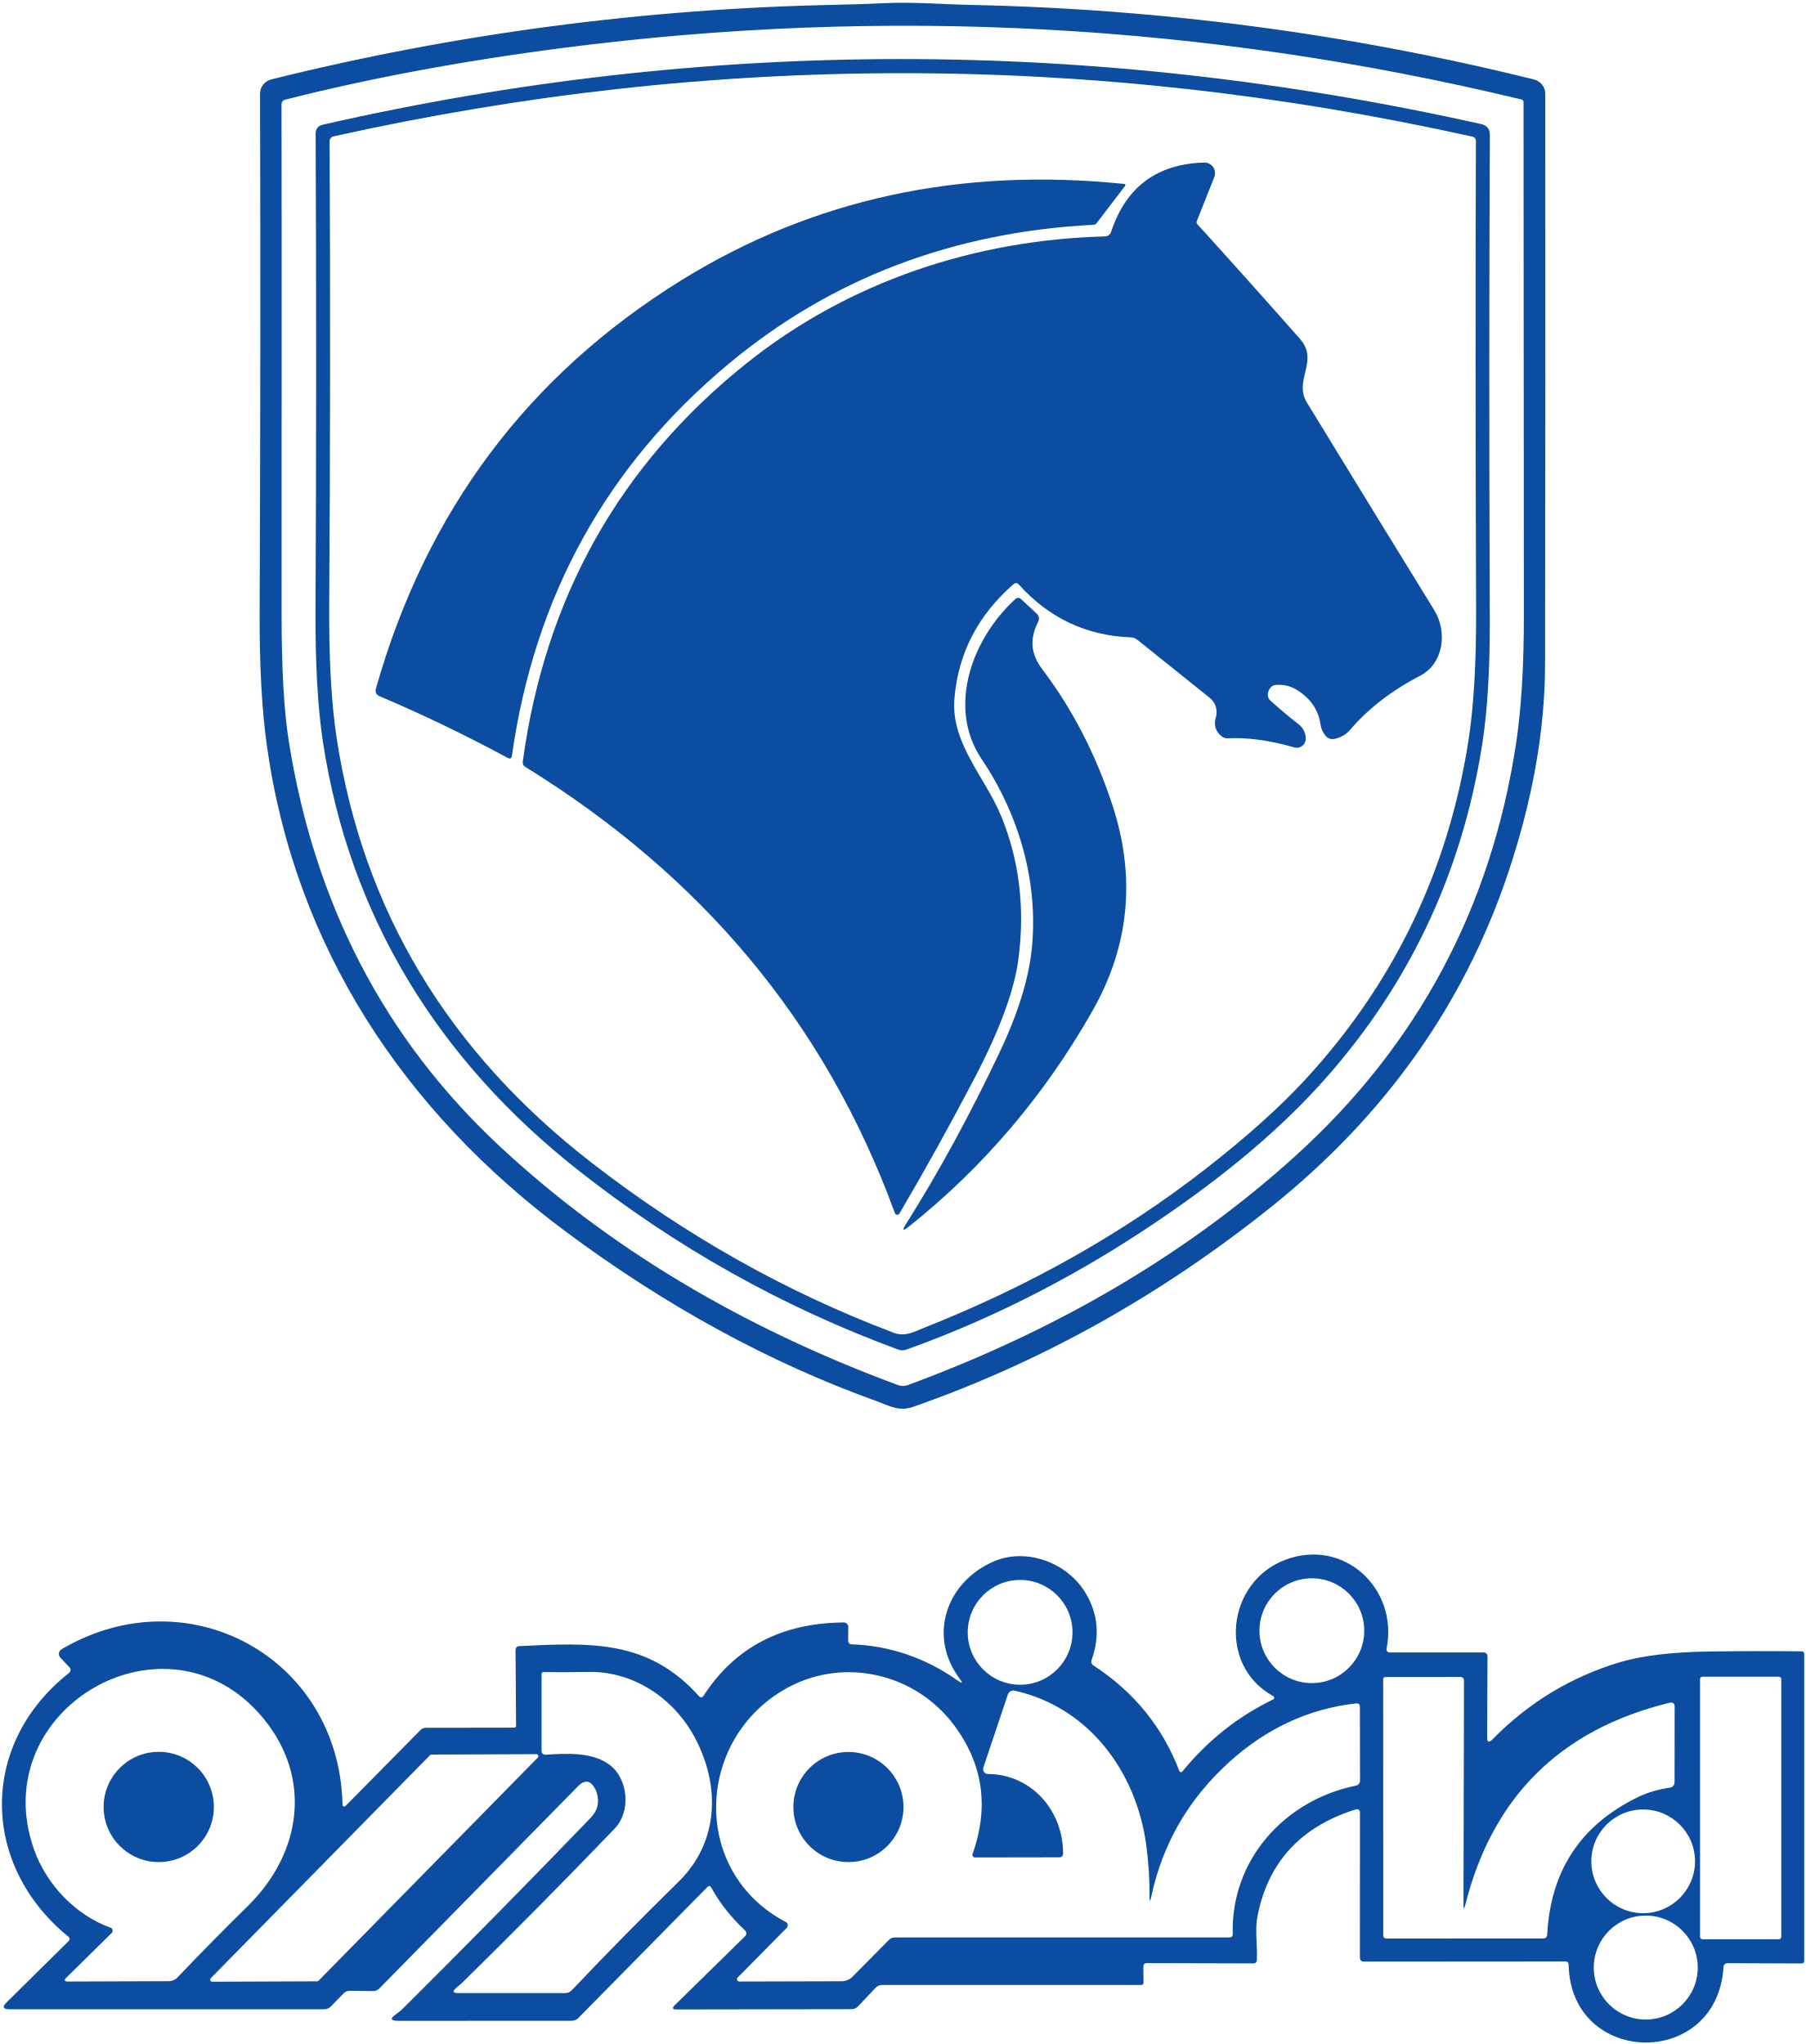
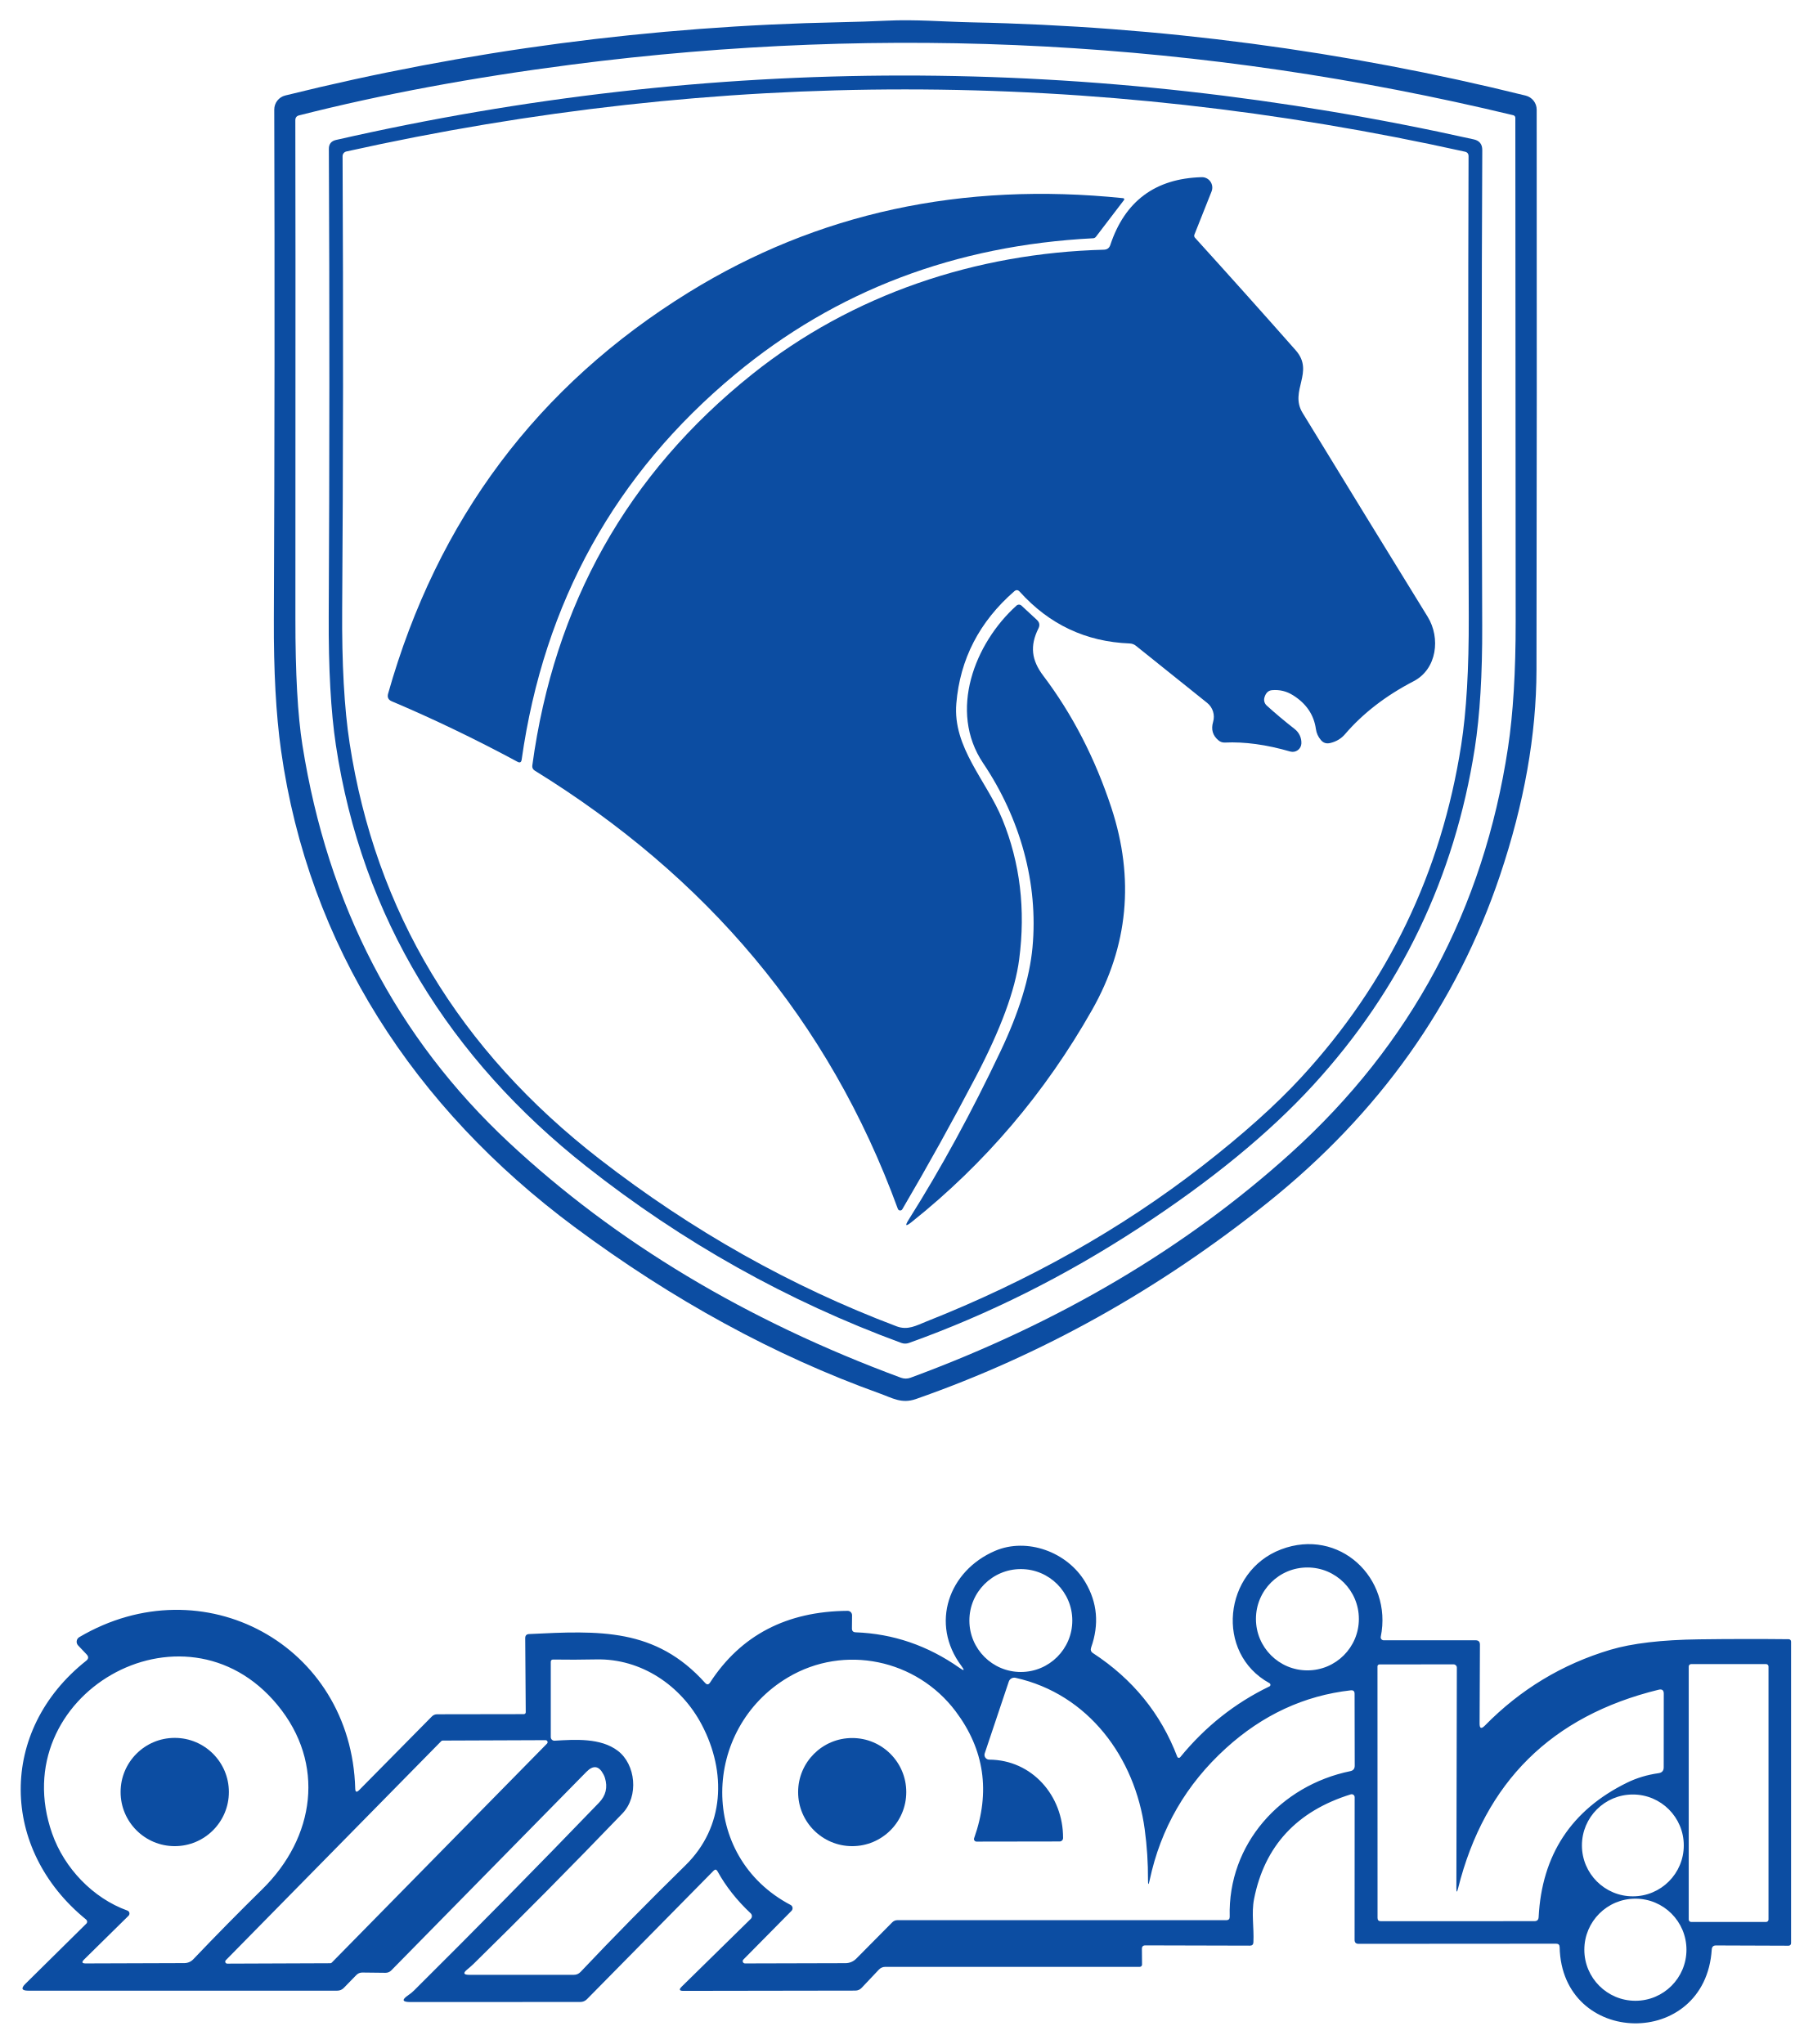
- <svg xmlns="http://www.w3.org/2000/svg" version="1.1" viewBox="0.00 0.00 265.00 300.00">
+ <svg xmlns="http://www.w3.org/2000/svg" version="1.1" viewBox="-2.81 -2.62 270.8 305.49">
  <path fill="#0c4da2" d="   M 128.61 205.63   Q 105.13 197.19 83.02 180.75   C 59.07 162.94 43.29 138.75 39.18 109.51   Q 38.06 101.54 38.11 89.93   Q 38.28 50.75 38.17 13.77   A 2.17 2.17 0.0 0 1 39.82 11.65   Q 80.49 1.55 122.82 0.70   Q 126.24 0.63 129.68 0.47   C 133.98 0.26 138.14 0.63 142.40 0.72   Q 184.58 1.60 225.17 11.67   A 2.17 2.16 7.0 0 1 226.81 13.77   Q 226.85 56.62 226.78 97.52   Q 226.75 112.07 221.33 128.21   Q 211.61 157.11 186.56 177.16   Q 162.24 196.62 134.04 206.48   C 131.91 207.22 130.56 206.33 128.61 205.63   Z   M 82.59 7.04   Q 60.47 9.90 41.89 14.62   Q 41.32 14.76 41.32 15.35   Q 41.36 19.88 41.33 89.84   Q 41.32 102.08 42.38 108.75   Q 48.06 144.64 73.26 168.16   Q 97.20 190.49 131.81 203.29   Q 132.53 203.55 133.25 203.29   Q 166.50 191.03 190.07 169.72   Q 217.03 145.33 222.52 109.15   Q 223.68 101.52 223.67 90.24   Q 223.63 53.15 223.62 14.99   A 0.40 0.40 0.0 0 0 223.31 14.60   Q 153.72 -2.16 82.59 7.04   Z" />
  <path fill="#0c4da2" d="   M 47.39 18.30   Q 131.65 -0.92 217.40 18.21   Q 218.69 18.49 218.68 19.82   Q 218.52 52.67 218.67 90.90   Q 218.71 101.82 217.56 109.22   Q 213.03 138.15 193.42 159.55   Q 183.52 170.36 167.38 180.90   Q 150.85 191.70 133.02 198.09   A 1.70 1.66 -44.3 0 1 131.87 198.09   Q 106.38 188.72 84.82 171.72   C 64.44 155.65 51.26 134.56 47.38 108.75   Q 46.25 101.24 46.31 89.47   Q 46.49 55.26 46.33 19.64   Q 46.32 18.55 47.39 18.30   Z   M 135.61 194.89   Q 158.66 185.77 176.79 171.69   Q 185.94 164.58 191.63 158.40   Q 211.07 137.29 215.53 108.74   Q 216.70 101.27 216.66 89.51   Q 216.52 52.35 216.63 20.73   Q 216.63 20.17 216.09 20.05   Q 132.41 1.45 48.94 20.02   A 0.72 0.72 0.0 0 0 48.38 20.72   Q 48.55 55.92 48.32 88.38   Q 48.23 100.65 49.43 108.44   Q 55.24 146.18 86.83 170.65   Q 107.50 186.67 131.17 195.61   C 132.84 196.24 134.10 195.49 135.61 194.89   Z" />
  <path fill="#0c4da2" d="   M 163.10 33.99   Q 166.36 24.16 176.74 23.86   A 1.56 1.55 -80.0 0 1 178.23 25.99   L 175.66 32.46   A 0.45 0.43 35.5 0 0 175.74 32.90   Q 183.44 41.39 190.80 49.73   C 193.68 52.99 189.80 55.78 191.83 59.09   Q 201.58 75.05 210.52 89.56   C 212.47 92.72 211.91 97.38 208.43 99.19   Q 202.18 102.43 198.16 107.12   Q 197.33 108.09 196.00 108.42   Q 195.12 108.65 194.57 107.99   Q 193.95 107.27 193.82 106.34   Q 193.37 103.15 190.40 101.29   Q 188.95 100.38 187.26 100.53   Q 186.41 100.61 186.12 101.66   A 1.18 1.17 28.9 0 0 186.46 102.82   Q 188.35 104.54 190.65 106.34   C 191.31 106.86 191.69 107.65 191.65 108.50   A 1.31 1.31 0.0 0 1 189.98 109.70   Q 184.63 108.15 180.21 108.36   Q 179.68 108.38 179.27 108.04   Q 177.96 106.96 178.46 105.27   A 2.67 2.67 0.0 0 0 177.57 102.43   L 166.93 93.90   Q 166.52 93.57 165.99 93.55   Q 156.19 93.17 149.56 85.81   Q 149.17 85.38 148.74 85.76   Q 140.92 92.58 140.09 102.52   C 139.53 109.09 144.61 114.06 146.96 119.81   Q 150.95 129.57 149.48 140.77   Q 148.58 147.66 143.02 158.28   Q 137.72 168.40 132.02 178.11   A 0.37 0.37 0.0 0 1 131.35 178.05   C 121.00 149.73 102.69 128.37 77.09 112.55   Q 76.67 112.28 76.73 111.79   Q 81.64 75.64 109.60 53.30   C 124.56 41.35 143.06 35.21 162.14 34.70   Q 162.87 34.68 163.10 33.99   Z" />
  <path fill="#0c4da2" d="   M 165.15 27.27   L 160.95 32.77   Q 160.78 32.98 160.52 32.99   Q 129.60 34.59 107.06 53.31   Q 80.14 75.66 75.14 110.91   Q 75.05 111.53 74.51 111.23   Q 65.05 106.14 55.72 102.19   Q 54.96 101.86 55.18 101.06   Q 66.22 62.01 100.11 41.07   Q 128.93 23.27 165.03 27.00   A 0.17 0.17 0.0 0 1 165.15 27.27   Z" />
  <path fill="#0c4da2" d="   M 152.36 91.30   C 151.04 93.94 151.34 96.07 153.08 98.37   Q 159.60 107.00 163.26 118.11   Q 168.48 134.00 160.38 148.31   Q 149.84 166.92 133.40 180.03   Q 132.07 181.09 132.98 179.65   Q 140.21 168.19 146.70 154.49   Q 150.83 145.79 151.47 138.99   C 152.37 129.40 149.63 119.67 144.09 111.43   C 138.87 103.66 142.84 93.51 149.08 87.89   A 0.55 0.55 0.0 0 1 149.83 87.90   L 152.13 90.03   Q 152.72 90.58 152.36 91.30   Z" />
  <path fill="#0c4da2" d="   M 140.86 246.38   C 136.11 240.04 138.96 232.14 145.87 229.17   C 150.64 227.12 156.69 229.32 159.37 233.86   Q 162.07 238.42 160.23 243.62   Q 160.05 244.15 160.51 244.45   Q 169.42 250.27 173.10 259.93   A 0.26 0.26 0.0 0 0 173.55 260.00   Q 179.14 253.16 186.87 249.43   A 0.28 0.27 46.5 0 0 186.88 248.94   C 178.68 244.44 180.01 232.22 188.61 228.95   C 197.28 225.65 205.31 233.20 203.51 242.01   A 0.44 0.44 0.0 0 0 203.94 242.53   L 217.68 242.53   Q 218.33 242.53 218.33 243.18   L 218.28 254.97   Q 218.27 256.09 219.06 255.29   Q 227.01 247.18 237.82 243.95   Q 242.70 242.50 251.07 242.39   Q 257.79 242.30 264.47 242.37   A 0.36 0.35 90.0 0 1 264.82 242.73   L 264.82 287.81   A 0.37 0.37 0.0 0 1 264.45 288.18   L 253.60 288.14   Q 253.01 288.14 252.97 288.74   C 252.01 303.74 230.56 303.30 230.24 288.39   Q 230.23 287.88 229.72 287.88   L 200.20 287.90   Q 199.60 287.90 199.60 287.31   L 199.61 265.98   A 0.45 0.44 -8.7 0 0 199.03 265.56   Q 186.93 269.32 184.58 281.19   C 184.16 283.32 184.59 285.50 184.48 287.67   Q 184.46 288.17 183.96 288.17   L 168.34 288.13   Q 167.81 288.13 167.82 288.66   L 167.84 291.00   A 0.34 0.34 0.0 0 1 167.50 291.34   L 129.49 291.34   Q 128.91 291.34 128.51 291.76   L 125.95 294.47   Q 125.56 294.89 124.98 294.89   L 99.28 294.93   Q 98.42 294.93 99.03 294.32   L 109.37 284.17   A 0.57 0.57 0.0 0 0 109.36 283.34   Q 106.26 280.43 104.40 277.05   Q 104.16 276.62 103.82 276.97   L 84.89 296.18   Q 84.48 296.59 83.89 296.59   L 58.50 296.60   Q 56.68 296.60 58.19 295.58   Q 58.67 295.26 59.07 294.86   Q 72.98 281.04 86.69 266.81   Q 88.24 265.21 87.58 263.09   Q 87.50 262.83 87.37 262.59   Q 86.36 260.62 84.81 262.20   L 55.66 291.87   A 1.21 1.18 21.7 0 1 54.80 292.23   L 51.33 292.19   Q 50.80 292.19 50.43 292.57   L 48.57 294.48   Q 48.16 294.90 47.58 294.90   L 1.41 294.90   Q -0.06 294.90 0.99 293.87   L 10.09 284.88   A 0.41 0.41 0.0 0 0 10.06 284.27   C -2.85 273.77 -3.10 256.02 10.07 245.59   Q 10.62 245.15 10.13 244.64   L 8.87 243.31   A 0.80 0.80 0.0 0 1 9.04 242.06   C 27.51 231.18 49.68 243.20 50.27 264.70   Q 50.29 265.49 50.85 264.93   L 61.71 253.93   Q 62.04 253.59 62.52 253.59   L 75.47 253.57   A 0.28 0.28 0.0 0 0 75.75 253.29   L 75.67 242.21   Q 75.67 241.62 76.26 241.60   C 86.72 241.09 95.14 240.65 102.56 248.91   Q 102.96 249.35 103.29 248.85   Q 110.19 238.23 123.85 238.13   A 0.66 0.66 0.0 0 1 124.51 238.79   L 124.49 240.75   Q 124.48 241.32 125.04 241.34   Q 133.46 241.65 140.59 246.67   Q 141.62 247.40 140.86 246.38   Z   M 200.24 239.34   A 7.69 7.69 0.0 0 0 192.55 231.65   A 7.69 7.69 0.0 0 0 184.86 239.34   A 7.69 7.69 0.0 0 0 192.55 247.03   A 7.69 7.69 0.0 0 0 200.24 239.34   Z   M 157.42 239.58   A 7.69 7.69 0.0 0 0 149.73 231.89   A 7.69 7.69 0.0 0 0 142.04 239.58   A 7.69 7.69 0.0 0 0 149.73 247.27   A 7.69 7.69 0.0 0 0 157.42 239.58   Z   M 16.23 282.93   A 0.47 0.47 0.0 0 1 16.40 283.70   L 9.76 290.24   Q 9.15 290.84 10.01 290.83   L 24.74 290.78   A 1.86 1.83 -67.9 0 0 26.08 290.20   Q 31.17 284.86 36.37 279.75   C 44.27 272.00 45.87 260.95 38.64 252.19   C 24.62 235.20 -2.27 250.77 4.98 271.41   C 6.80 276.60 11.09 281.08 16.23 282.93   Z   M 79.49 257.00   A 0.54 0.54 0.0 0 0 80.06 257.54   C 83.11 257.36 86.93 257.09 89.51 259.05   C 92.17 261.07 92.69 265.82 90.19 268.42   Q 78.84 280.22 67.94 290.91   Q 67.51 291.32 67.02 291.72   Q 66.01 292.53 67.30 292.53   L 82.94 292.53   Q 83.53 292.53 83.94 292.10   Q 91.26 284.36 99.64 276.14   C 105.45 270.43 105.79 262.26 102.05 255.15   C 98.96 249.28 93.00 245.24 86.27 245.39   Q 82.97 245.46 79.86 245.41   Q 79.49 245.40 79.49 245.77   L 79.49 257.00   Z   M 168.73 278.35   Q 168.75 274.55 168.24 270.79   C 166.80 260.08 159.85 250.57 148.93 248.14   A 0.86 0.86 0.0 0 0 147.93 248.70   L 144.33 259.44   A 0.71 0.71 0.0 0 0 145.00 260.37   C 151.39 260.40 156.07 265.75 156.04 272.09   A 0.51 0.51 0.0 0 1 155.53 272.60   L 143.11 272.62   A 0.38 0.38 0.0 0 1 142.75 272.11   Q 146.44 261.72 139.98 253.14   C 134.16 245.40 123.36 243.06 114.92 248.09   C 102.05 255.75 101.50 274.82 115.33 282.09   A 0.56 0.55 -53.6 0 1 115.46 282.97   L 108.27 290.25   A 0.34 0.34 0.0 0 0 108.52 290.83   L 123.52 290.79   A 2.28 2.27 -67.6 0 0 125.14 290.11   L 130.50 284.70   Q 130.83 284.36 131.31 284.36   L 180.44 284.36   Q 180.95 284.36 180.94 283.84   C 180.64 272.99 188.56 264.22 198.97 262.09   Q 199.62 261.95 199.62 261.28   L 199.60 250.52   Q 199.60 249.95 199.03 250.01   Q 188.60 251.19 180.38 258.66   Q 171.44 266.79 168.98 278.38   Q 168.73 279.55 168.73 278.35   Z   M 214.81 279.55   L 214.88 246.62   A 0.49 0.49 0.0 0 0 214.39 246.13   L 203.31 246.14   A 0.29 0.29 0.0 0 0 203.02 246.43   L 203.03 284.03   Q 203.03 284.52 203.53 284.52   L 226.48 284.51   Q 227.07 284.51 227.10 283.92   Q 227.82 269.95 240.30 263.82   Q 242.45 262.76 245.04 262.39   Q 245.79 262.28 245.79 261.52   L 245.80 250.51   Q 245.80 249.73 245.03 249.92   Q 221.05 255.79 215.07 279.58   Q 214.81 280.62 214.81 279.55   Z   M 261.45 246.45   A 0.36 0.36 0.0 0 0 261.09 246.09   L 249.89 246.09   A 0.36 0.36 0.0 0 0 249.53 246.45   L 249.53 284.27   A 0.36 0.36 0.0 0 0 249.89 284.63   L 261.09 284.63   A 0.36 0.36 0.0 0 0 261.45 284.27   L 261.45 246.45   Z   M 78.93 257.97   A 0.30 0.30 0.0 0 0 78.71 257.46   L 63.34 257.52   A 0.30 0.30 0.0 0 0 63.12 257.61   L 30.93 290.35   A 0.30 0.30 0.0 0 0 31.15 290.86   L 46.54 290.80   A 0.30 0.30 0.0 0 0 46.76 290.71   L 78.93 257.97   Z   M 248.79 273.19   A 7.61 7.61 0.0 0 0 241.18 265.58   A 7.61 7.61 0.0 0 0 233.57 273.19   A 7.61 7.61 0.0 0 0 241.18 280.80   A 7.61 7.61 0.0 0 0 248.79 273.19   Z   M 249.19 288.78   A 7.63 7.63 0.0 0 0 241.56 281.15   A 7.63 7.63 0.0 0 0 233.93 288.78   A 7.63 7.63 0.0 0 0 241.56 296.41   A 7.63 7.63 0.0 0 0 249.19 288.78   Z" />
  <circle fill="#0c4da2" cx="23.30" cy="265.21" r="8.09" />
  <circle fill="#0c4da2" cx="124.53" cy="265.22" r="8.08" />
</svg>
